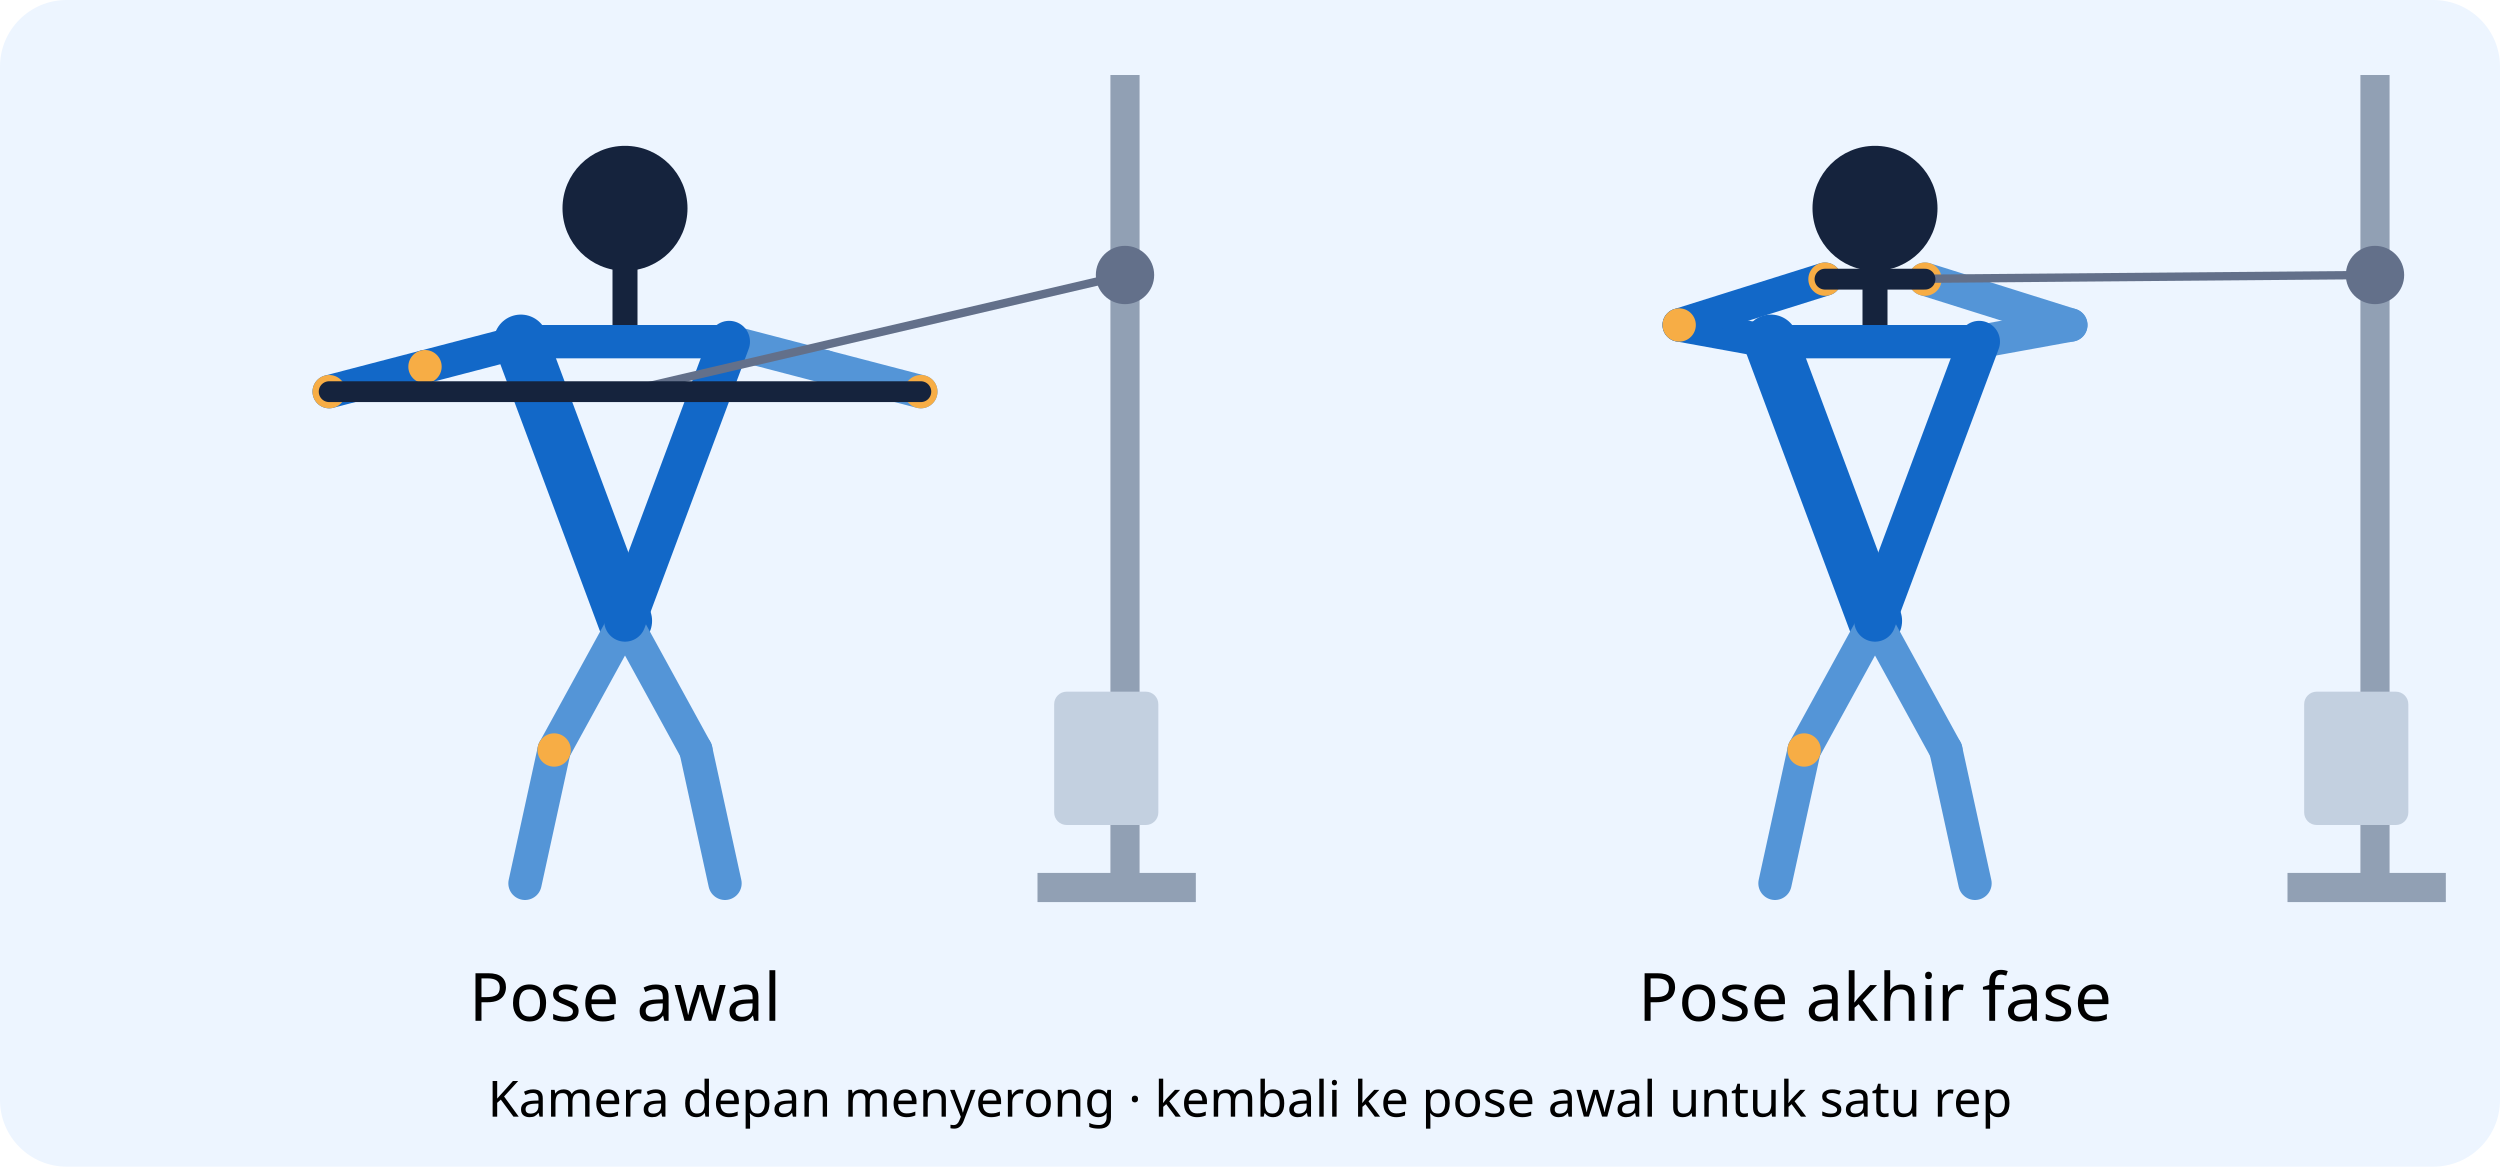
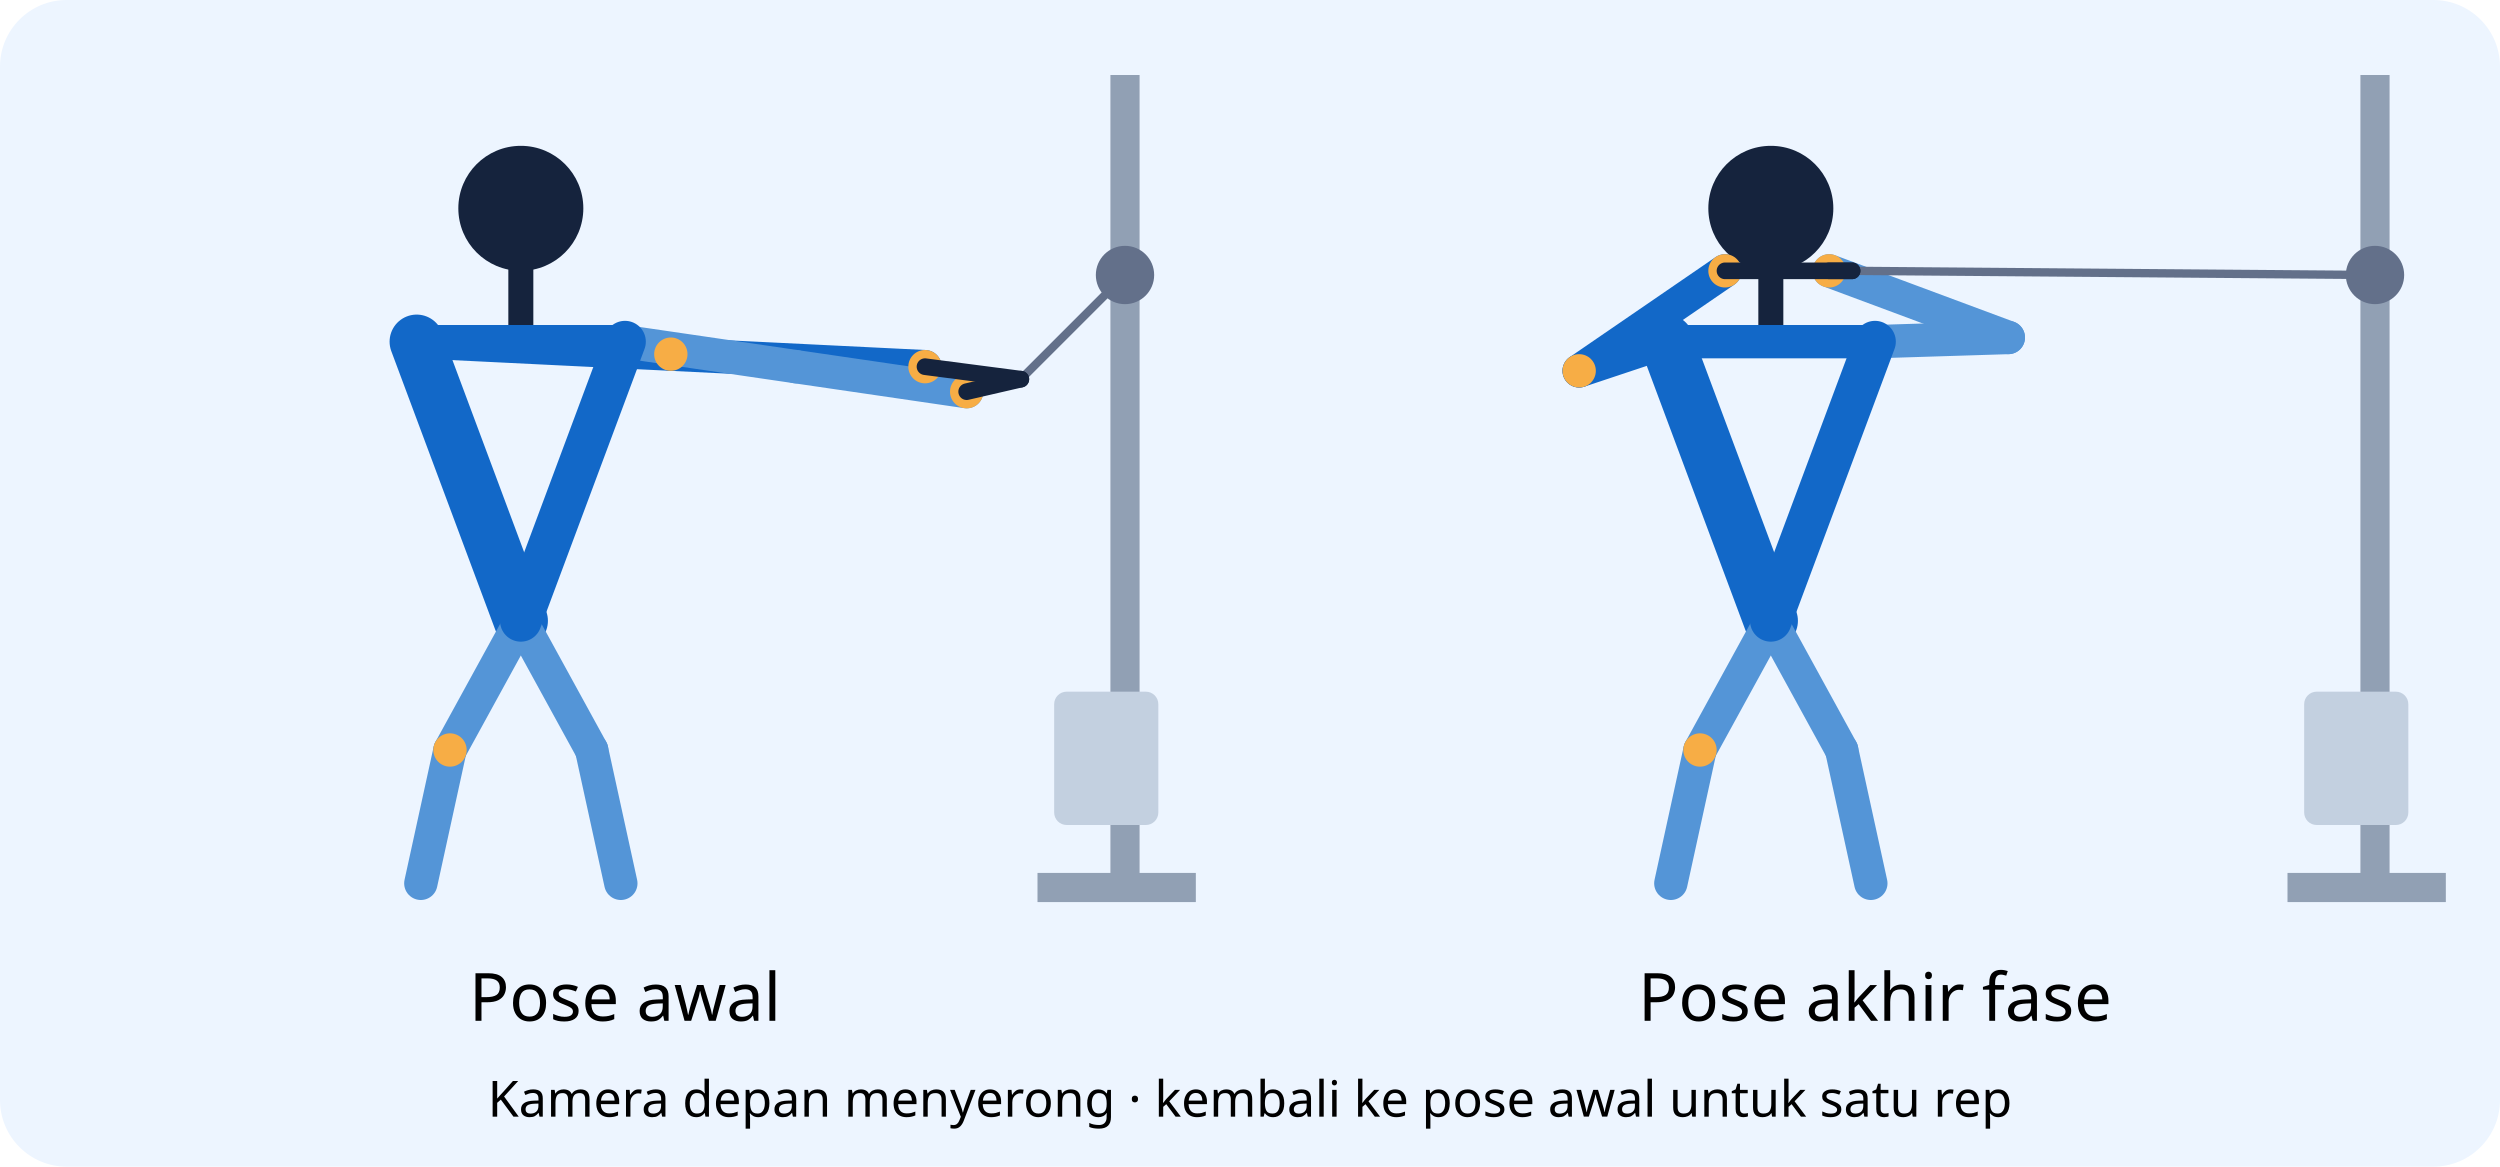
<svg xmlns="http://www.w3.org/2000/svg" viewBox="0 0 600 280" role="img">
  <rect width="600" height="280" rx="16" fill="#edf5ff" />
  <g>
    <path d="M270 18V213M249 213H287" stroke="#91a0b4" stroke-width="7" fill="none" />
    <rect x="253" y="166" width="25" height="32" rx="3" fill="#c3d0e0" />
    <circle cx="270" cy="66" r="7" fill="#63708a" />
-     <line x1="125" y1="82" x2="150" y2="149" stroke="#1268c8" stroke-width="13" stroke-linecap="round" />
-     <line x1="125" y1="82" x2="102" y2="88" stroke="#1268c8" stroke-width="8" stroke-linecap="round" />
-     <line x1="102" y1="88" x2="79" y2="94" stroke="#1268c8" stroke-width="8" stroke-linecap="round" />
-     <line x1="175" y1="82" x2="198" y2="88" stroke="#5495d7" stroke-width="8" stroke-linecap="round" />
-     <line x1="198" y1="88" x2="221" y2="94" stroke="#5495d7" stroke-width="8" stroke-linecap="round" />
-     <line x1="150" y1="149" x2="133" y2="180" stroke="#5495d7" stroke-width="8" stroke-linecap="round" />
-     <line x1="133" y1="180" x2="126" y2="212" stroke="#5495d7" stroke-width="8" stroke-linecap="round" />
-     <line x1="150" y1="149" x2="167" y2="180" stroke="#5495d7" stroke-width="8" stroke-linecap="round" />
-     <line x1="167" y1="180" x2="174" y2="212" stroke="#5495d7" stroke-width="8" stroke-linecap="round" />
-     <line x1="150" y1="64" x2="150" y2="82" stroke="#15233d" stroke-width="6" stroke-linecap="round" />
-     <circle data-joint="head" cx="150" cy="50" r="15" fill="#15233d" />
-     <circle data-joint="hand" cx="79" cy="94" r="4" fill="#f7ad45" />
-     <circle data-joint="hand2" cx="221" cy="94" r="4" fill="#f7ad45" />
-     <circle data-joint="knee" cx="133" cy="180" r="4" fill="#f7ad45" />
-     <circle data-joint="elbow" cx="102" cy="88" r="4" fill="#f7ad45" />
-     <line x1="125" y1="82" x2="175" y2="82" stroke="#1268c8" stroke-width="8" stroke-linecap="round" />
-     <line x1="175" y1="82" x2="150" y2="149" stroke="#1268c8" stroke-width="10" stroke-linecap="round" />
-     <line x1="270" y1="66" x2="150" y2="94" stroke="#63708a" stroke-width="2" stroke-linecap="round" />
-     <line x1="79" y1="94" x2="221" y2="94" stroke="#15233d" stroke-width="5" stroke-linecap="round" />
+     <line x1="100" y1="82" x2="125" y2="149" stroke="#1268c8" stroke-width="13" stroke-linecap="round" />
+     <line x1="100" y1="82" x2="161" y2="85" stroke="#1268c8" stroke-width="8" stroke-linecap="round" />
+     <line x1="161" y1="85" x2="222" y2="88" stroke="#1268c8" stroke-width="8" stroke-linecap="round" />
+     <line x1="150" y1="82" x2="191" y2="88" stroke="#5495d7" stroke-width="8" stroke-linecap="round" />
+     <line x1="191" y1="88" x2="232" y2="94" stroke="#5495d7" stroke-width="8" stroke-linecap="round" />
+     <line x1="125" y1="149" x2="108" y2="180" stroke="#5495d7" stroke-width="8" stroke-linecap="round" />
+     <line x1="108" y1="180" x2="101" y2="212" stroke="#5495d7" stroke-width="8" stroke-linecap="round" />
+     <line x1="125" y1="149" x2="142" y2="180" stroke="#5495d7" stroke-width="8" stroke-linecap="round" />
+     <line x1="142" y1="180" x2="149" y2="212" stroke="#5495d7" stroke-width="8" stroke-linecap="round" />
+     <line x1="125" y1="64" x2="125" y2="82" stroke="#15233d" stroke-width="6" stroke-linecap="round" />
+     <circle data-joint="head" cx="125" cy="50" r="15" fill="#15233d" />
+     <circle data-joint="hand" cx="222" cy="88" r="4" fill="#f7ad45" />
+     <circle data-joint="hand2" cx="232" cy="94" r="4" fill="#f7ad45" />
+     <circle data-joint="knee" cx="108" cy="180" r="4" fill="#f7ad45" />
+     <circle data-joint="elbow" cx="161" cy="85" r="4" fill="#f7ad45" />
+     <line x1="100" y1="82" x2="150" y2="82" stroke="#1268c8" stroke-width="8" stroke-linecap="round" />
+     <line x1="150" y1="82" x2="125" y2="149" stroke="#1268c8" stroke-width="10" stroke-linecap="round" />
+     <line x1="270" y1="66" x2="245" y2="91" stroke="#63708a" stroke-width="2" stroke-linecap="round" />
+     <line x1="245" y1="91" x2="222" y2="88" stroke="#15233d" stroke-width="4" stroke-linecap="round" />
+     <line x1="245" y1="91" x2="232" y2="94" stroke="#15233d" stroke-width="4" stroke-linecap="round" />
    <text x="150" y="245" text-anchor="middle" font-family="sans-serif" font-size="16">Pose awal</text>
  </g>
  <g transform="translate(300 0)">
    <path d="M270 18V213M249 213H287" stroke="#91a0b4" stroke-width="7" fill="none" />
    <rect x="253" y="166" width="25" height="32" rx="3" fill="#c3d0e0" />
    <circle cx="270" cy="66" r="7" fill="#63708a" />
-     <line x1="125" y1="82" x2="150" y2="149" stroke="#1268c8" stroke-width="13" stroke-linecap="round" />
-     <line x1="125" y1="82" x2="103" y2="78" stroke="#1268c8" stroke-width="8" stroke-linecap="round" />
-     <line x1="103" y1="78" x2="138" y2="67" stroke="#1268c8" stroke-width="8" stroke-linecap="round" />
-     <line x1="175" y1="82" x2="197" y2="78" stroke="#5495d7" stroke-width="8" stroke-linecap="round" />
-     <line x1="197" y1="78" x2="162" y2="67" stroke="#5495d7" stroke-width="8" stroke-linecap="round" />
-     <line x1="150" y1="149" x2="133" y2="180" stroke="#5495d7" stroke-width="8" stroke-linecap="round" />
-     <line x1="133" y1="180" x2="126" y2="212" stroke="#5495d7" stroke-width="8" stroke-linecap="round" />
-     <line x1="150" y1="149" x2="167" y2="180" stroke="#5495d7" stroke-width="8" stroke-linecap="round" />
-     <line x1="167" y1="180" x2="174" y2="212" stroke="#5495d7" stroke-width="8" stroke-linecap="round" />
-     <line x1="150" y1="64" x2="150" y2="82" stroke="#15233d" stroke-width="6" stroke-linecap="round" />
-     <circle data-joint="head" cx="150" cy="50" r="15" fill="#15233d" />
-     <circle data-joint="hand" cx="138" cy="67" r="4" fill="#f7ad45" />
-     <circle data-joint="hand2" cx="162" cy="67" r="4" fill="#f7ad45" />
-     <circle data-joint="knee" cx="133" cy="180" r="4" fill="#f7ad45" />
-     <circle data-joint="elbow" cx="103" cy="78" r="4" fill="#f7ad45" />
-     <line x1="125" y1="82" x2="175" y2="82" stroke="#1268c8" stroke-width="8" stroke-linecap="round" />
-     <line x1="175" y1="82" x2="150" y2="149" stroke="#1268c8" stroke-width="10" stroke-linecap="round" />
-     <line x1="270" y1="66" x2="150" y2="67" stroke="#63708a" stroke-width="2" stroke-linecap="round" />
-     <line x1="138" y1="67" x2="162" y2="67" stroke="#15233d" stroke-width="5" stroke-linecap="round" />
+     <line x1="100" y1="82" x2="125" y2="149" stroke="#1268c8" stroke-width="13" stroke-linecap="round" />
+     <line x1="100" y1="82" x2="79" y2="89" stroke="#1268c8" stroke-width="8" stroke-linecap="round" />
+     <line x1="79" y1="89" x2="114" y2="65" stroke="#1268c8" stroke-width="8" stroke-linecap="round" />
+     <line x1="150" y1="82" x2="182" y2="81" stroke="#5495d7" stroke-width="8" stroke-linecap="round" />
+     <line x1="182" y1="81" x2="139" y2="65" stroke="#5495d7" stroke-width="8" stroke-linecap="round" />
+     <line x1="125" y1="149" x2="108" y2="180" stroke="#5495d7" stroke-width="8" stroke-linecap="round" />
+     <line x1="108" y1="180" x2="101" y2="212" stroke="#5495d7" stroke-width="8" stroke-linecap="round" />
+     <line x1="125" y1="149" x2="142" y2="180" stroke="#5495d7" stroke-width="8" stroke-linecap="round" />
+     <line x1="142" y1="180" x2="149" y2="212" stroke="#5495d7" stroke-width="8" stroke-linecap="round" />
+     <line x1="125" y1="64" x2="125" y2="82" stroke="#15233d" stroke-width="6" stroke-linecap="round" />
+     <circle data-joint="head" cx="125" cy="50" r="15" fill="#15233d" />
+     <circle data-joint="hand" cx="114" cy="65" r="4" fill="#f7ad45" />
+     <circle data-joint="hand2" cx="139" cy="65" r="4" fill="#f7ad45" />
+     <circle data-joint="knee" cx="108" cy="180" r="4" fill="#f7ad45" />
+     <circle data-joint="elbow" cx="79" cy="89" r="4" fill="#f7ad45" />
+     <line x1="100" y1="82" x2="150" y2="82" stroke="#1268c8" stroke-width="8" stroke-linecap="round" />
+     <line x1="150" y1="82" x2="125" y2="149" stroke="#1268c8" stroke-width="10" stroke-linecap="round" />
+     <line x1="270" y1="66" x2="144.5" y2="65" stroke="#63708a" stroke-width="2" stroke-linecap="round" />
+     <line x1="144.5" y1="65" x2="114" y2="65" stroke="#15233d" stroke-width="4" stroke-linecap="round" />
+     <line x1="144.5" y1="65" x2="139" y2="65" stroke="#15233d" stroke-width="4" stroke-linecap="round" />
    <text x="150" y="245" text-anchor="middle" font-family="sans-serif" font-size="16">Pose akhir fase</text>
  </g>
  <text x="300" y="268" text-anchor="middle" font-family="sans-serif" font-size="12">Kamera depan menyerong · kembali ke pose awal untuk satu rep</text>
</svg>
